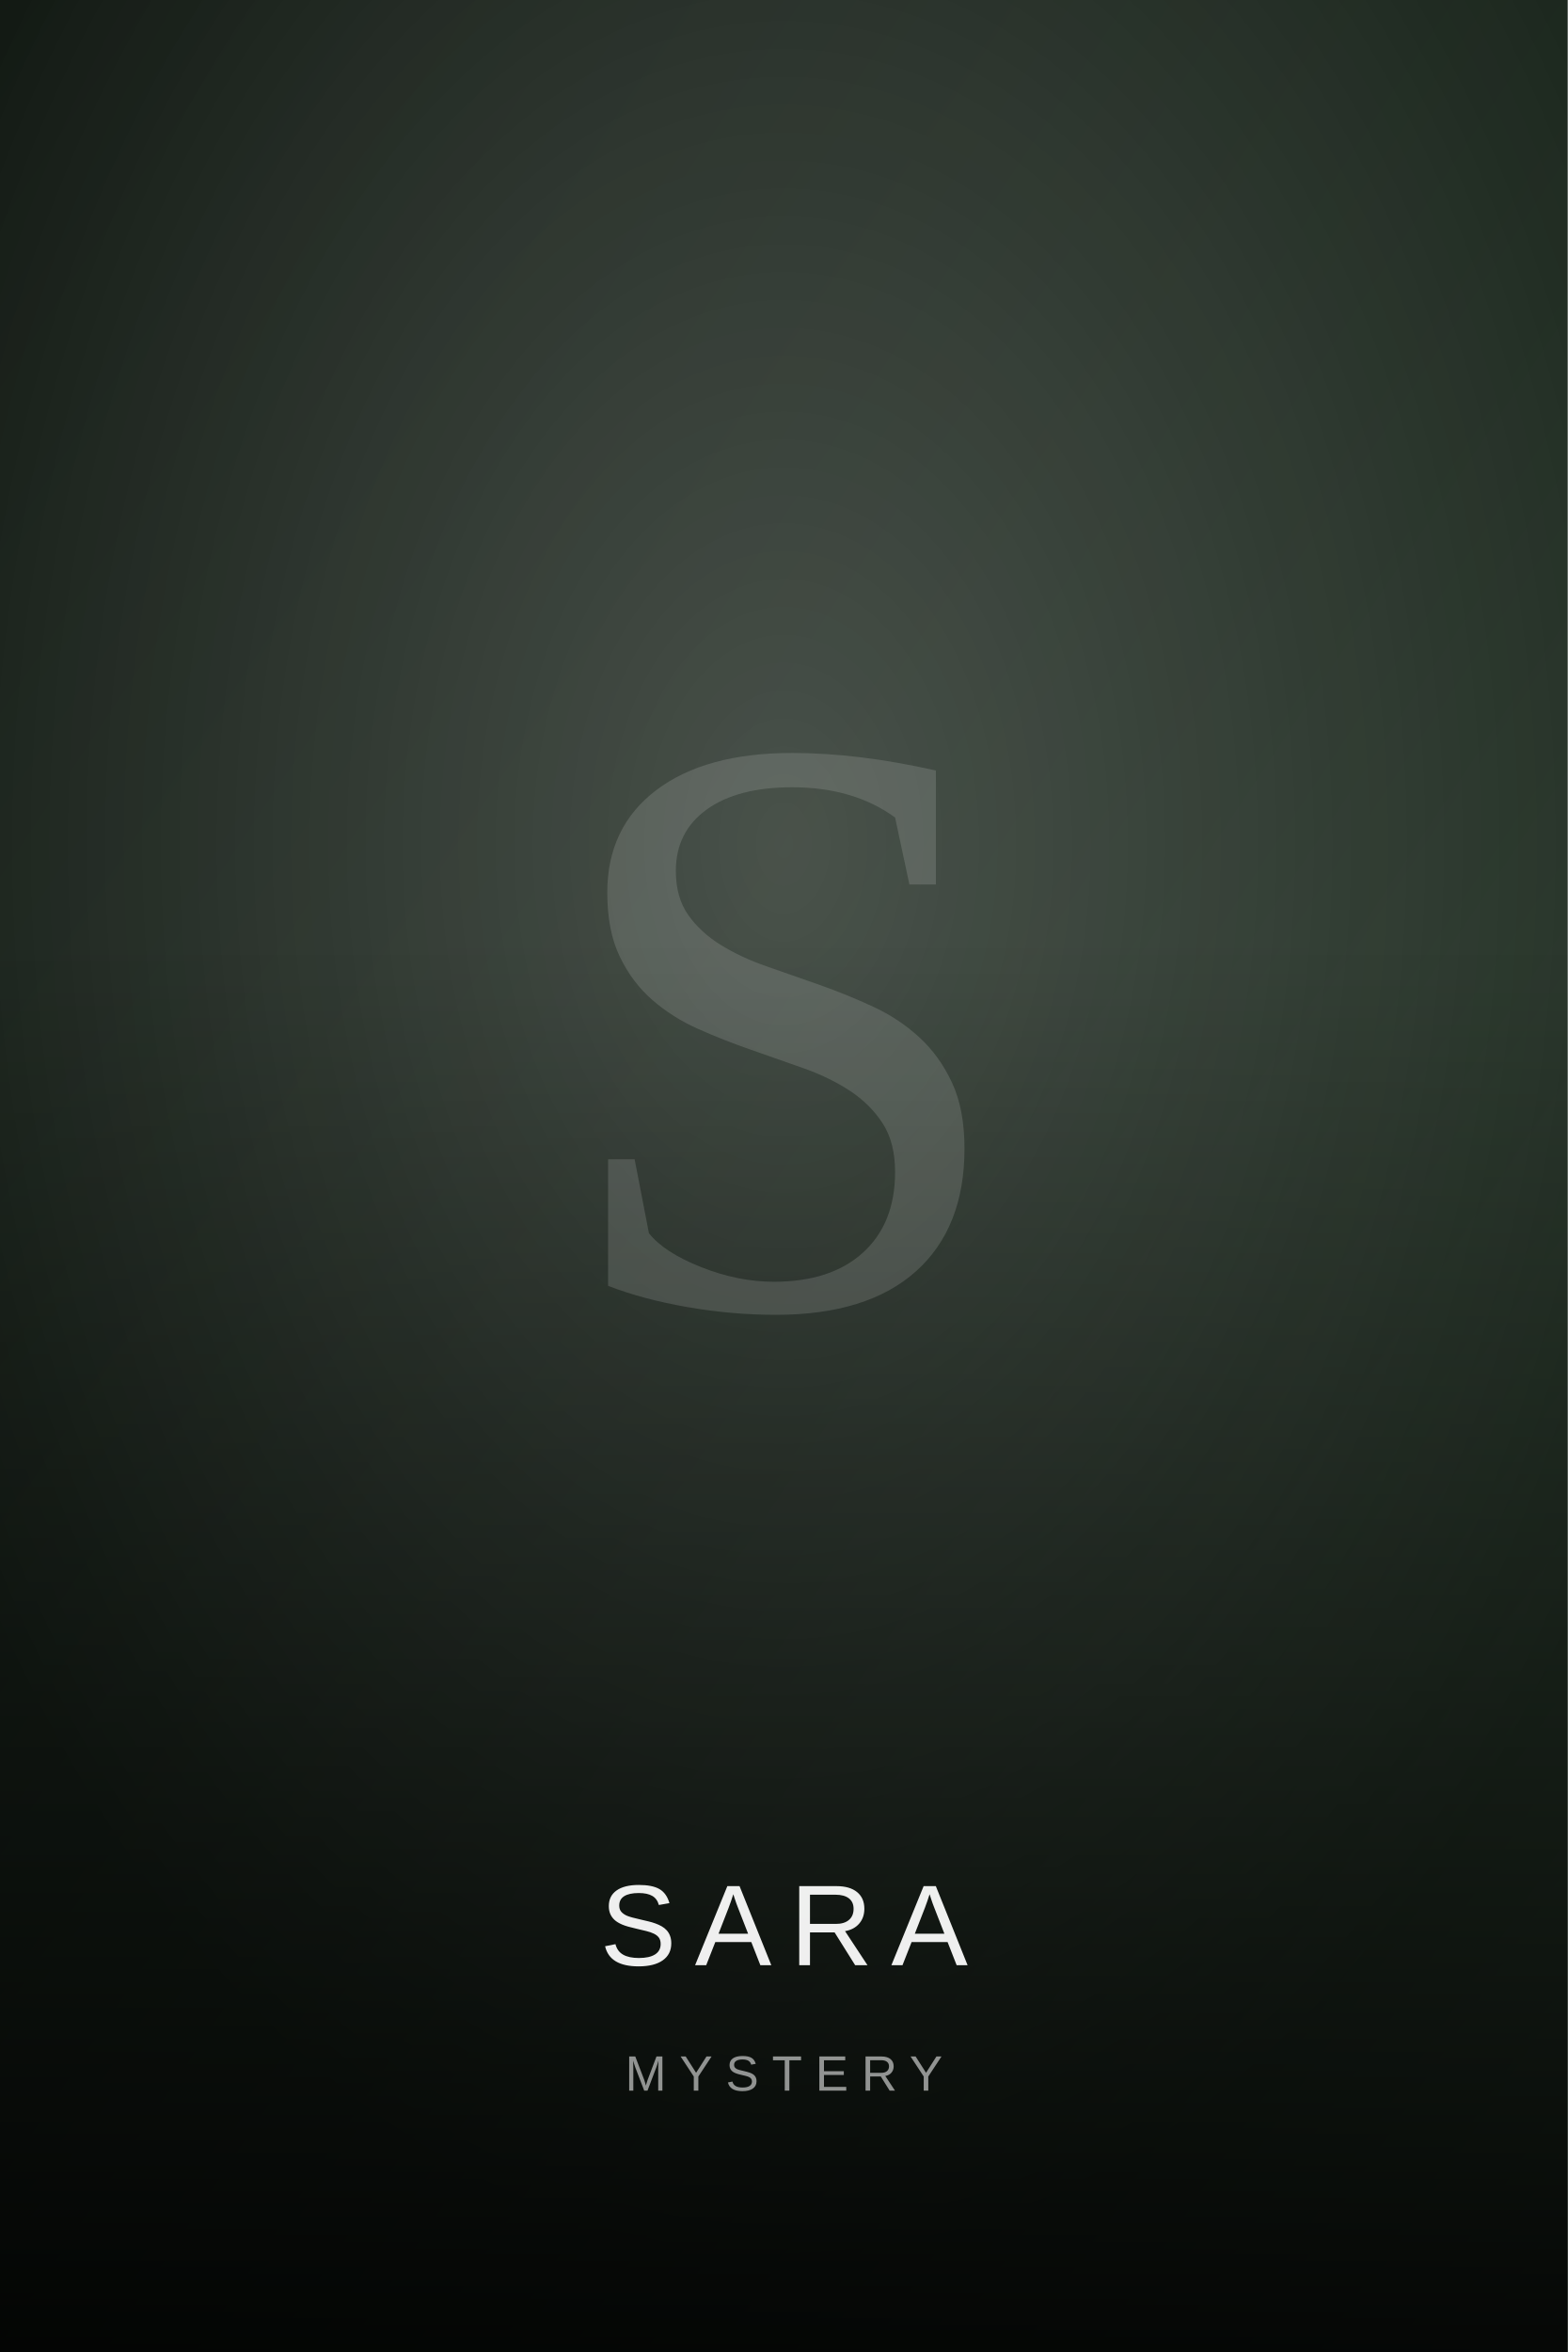
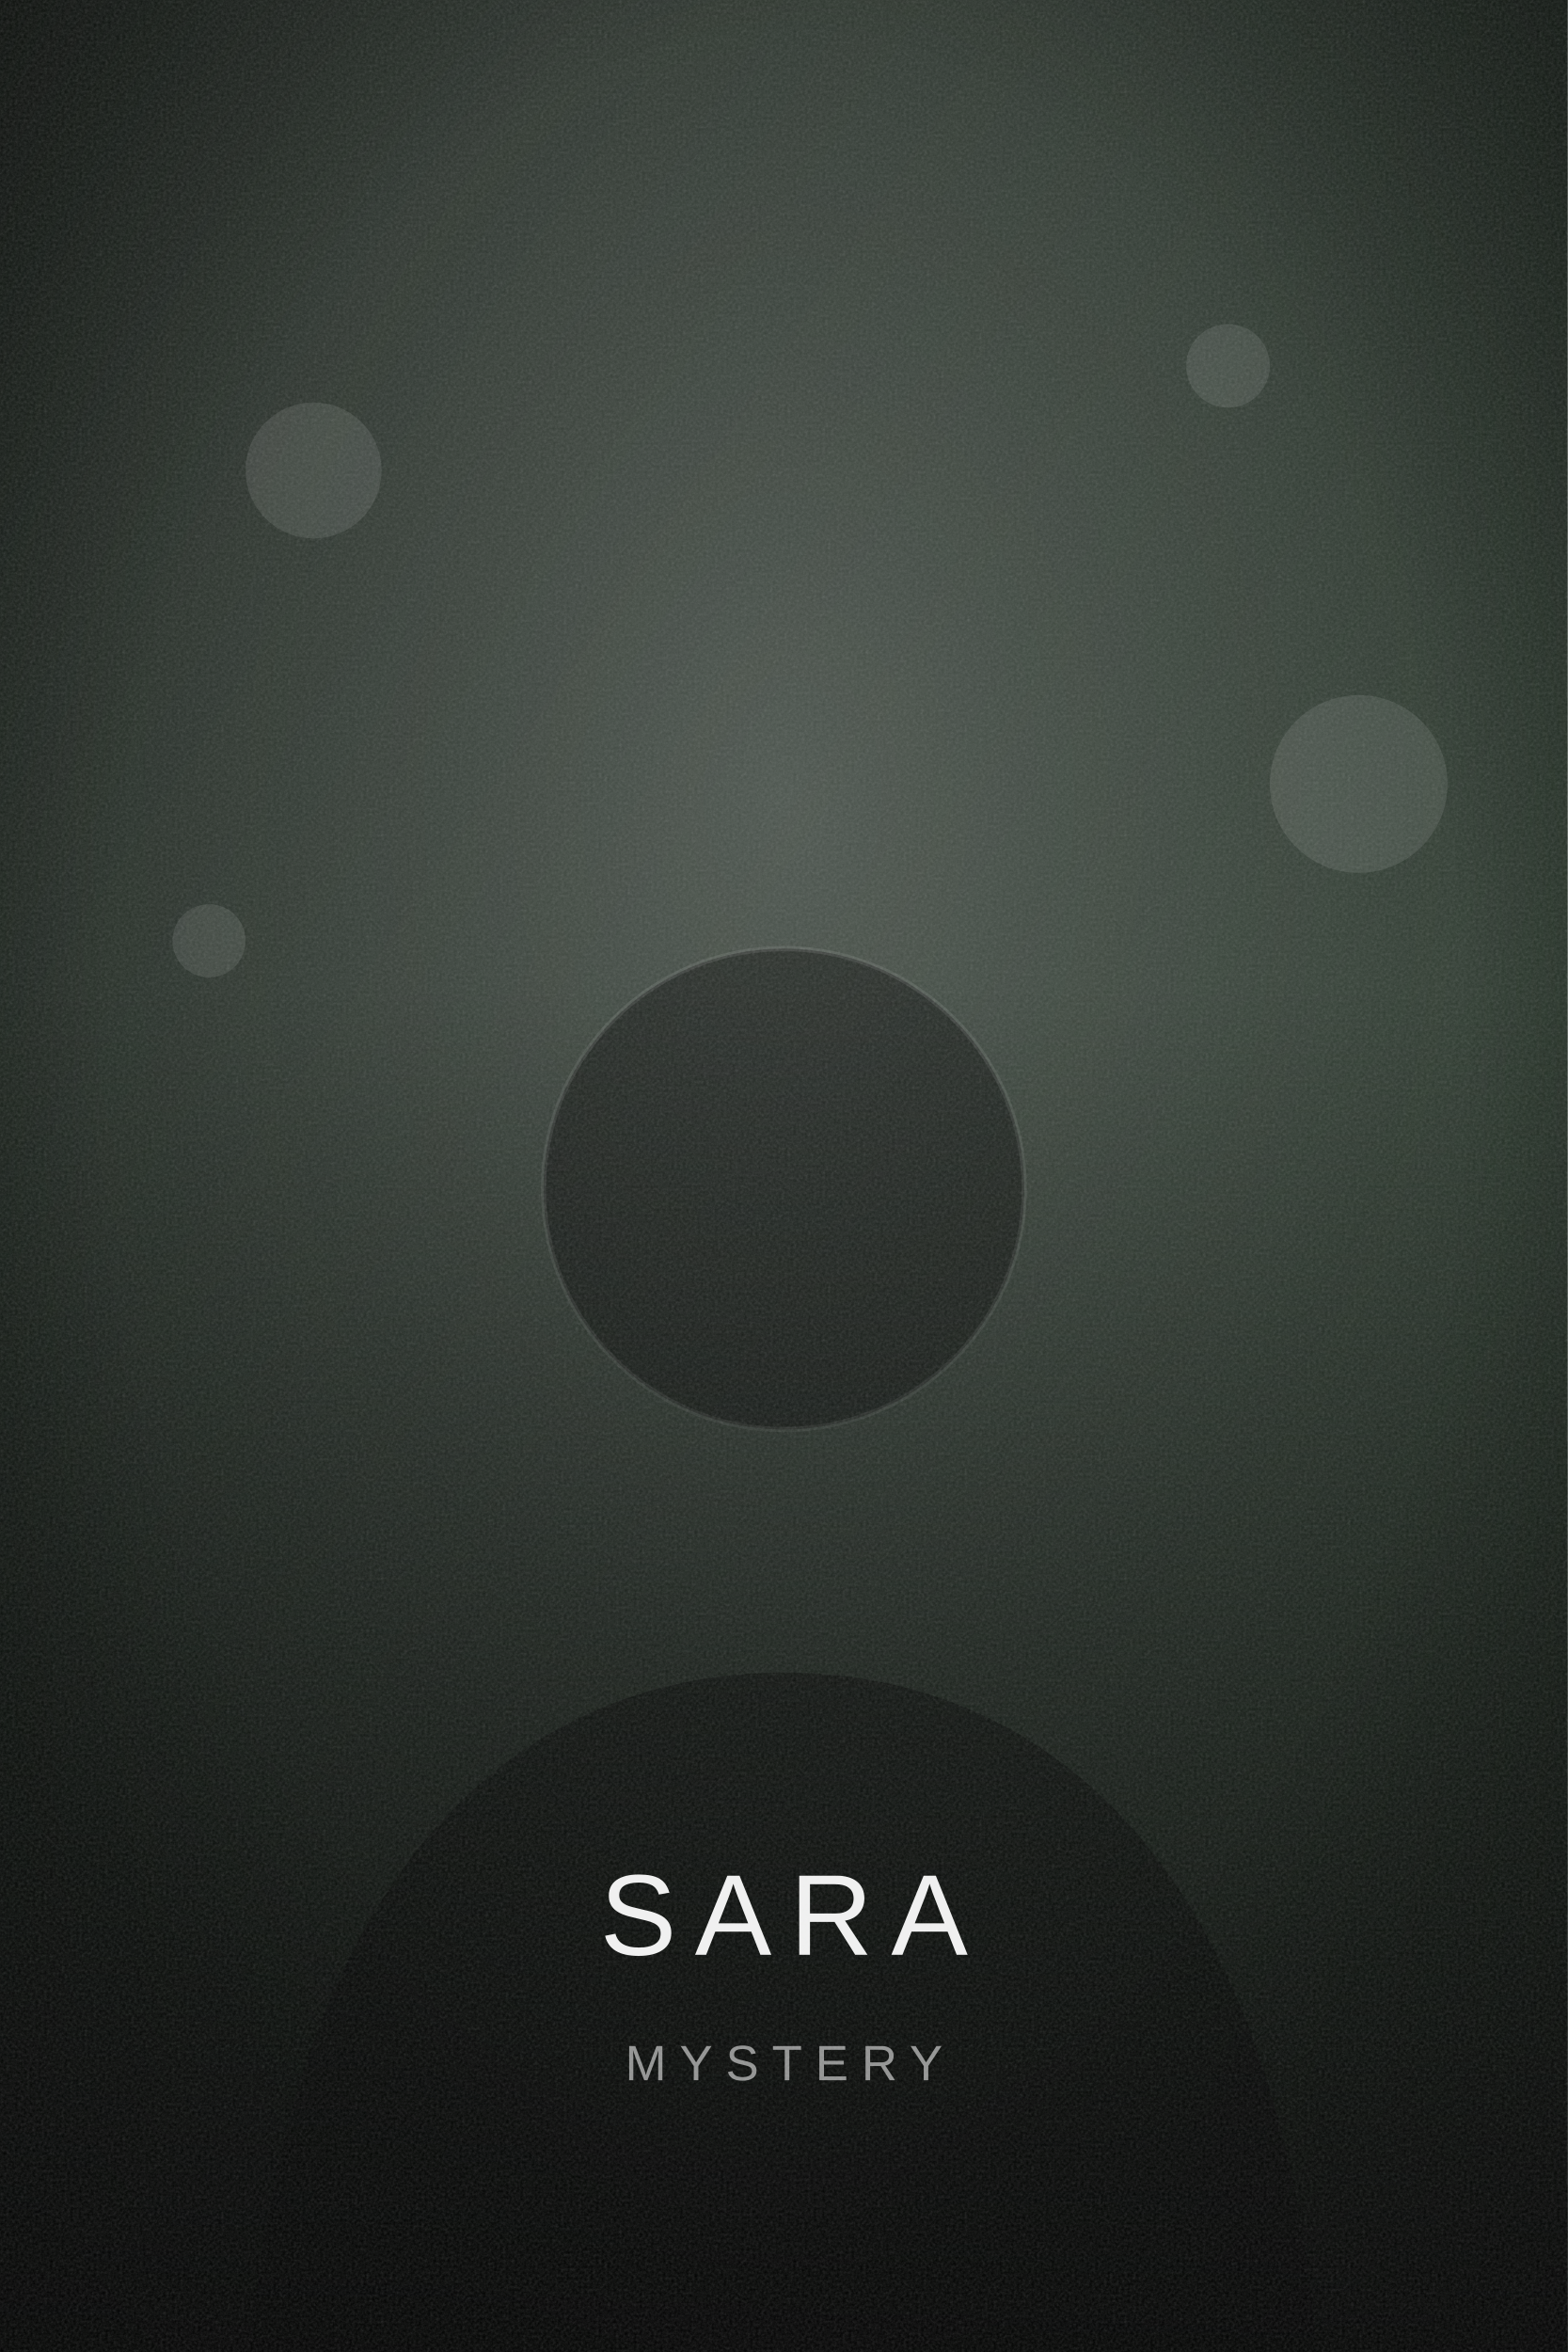
<svg xmlns="http://www.w3.org/2000/svg" viewBox="0 0 600 900" width="600" height="900" role="img" aria-label="SARA">
  <defs>
    <linearGradient id="bg" x1="0" y1="0" x2="1" y2="1">
      <stop offset="0" stop-color="#131a14" />
      <stop offset="0.55" stop-color="#1e2a20" />
      <stop offset="1" stop-color="#2c3d2e" />
    </linearGradient>
-     <radialGradient id="glow" cx="0.5" cy="0.36" r="0.6">
-       <stop offset="0" stop-color="#ffffff" stop-opacity="0.20" />
+     <radialGradient id="glow" cx="0.5" cy="0.34" r="0.62">
+       <stop offset="0" stop-color="#ffffff" stop-opacity="0.22" />
      <stop offset="1" stop-color="#ffffff" stop-opacity="0" />
    </radialGradient>
-     <linearGradient id="shade" x1="0" y1="0.4" x2="0" y2="1">
+     <radialGradient id="vignette" cx="0.5" cy="0.45" r="0.78">
+       <stop offset="0.55" stop-color="#000000" stop-opacity="0" />
+       <stop offset="1" stop-color="#000000" stop-opacity="0.72" />
+     </radialGradient>
+     <linearGradient id="shade" x1="0" y1="0.42" x2="0" y2="1">
      <stop offset="0" stop-color="#000000" stop-opacity="0" />
-       <stop offset="1" stop-color="#000000" stop-opacity="0.88" />
+       <stop offset="1" stop-color="#000000" stop-opacity="0.92" />
    </linearGradient>
+     <filter id="grain" x="0" y="0" width="100%" height="100%">
+       <feTurbulence type="fractalNoise" baseFrequency="0.9" numOctaves="3" stitchTiles="stitch" />
+       <feColorMatrix type="saturate" values="0" />
+     </filter>
  </defs>
  <rect width="600" height="900" fill="url(#bg)" />
  <rect width="600" height="900" fill="url(#glow)" />
+   <g fill="#ffffff" fill-opacity="0.10">
+     <circle cx="120" cy="180" r="26" />
+     <circle cx="470" cy="140" r="16" />
+     <circle cx="520" cy="300" r="34" />
+     <circle cx="80" cy="360" r="14" />
+   </g>
+   <g fill="#000000" fill-opacity="0.40">
+     <circle cx="300" cy="455" r="92" />
+     <path d="M96 900 C 112 706 206 640 300 640 C 394 640 488 706 504 900 Z" />
+   </g>
+   <circle cx="300" cy="455" r="92" fill="none" stroke="#ffffff" stroke-opacity="0.10" stroke-width="2" />
  <rect width="600" height="900" fill="url(#shade)" />
-   <text x="300" y="500" text-anchor="middle" font-family="Georgia, 'Times New Roman', serif" font-size="320" fill="#ffffff" fill-opacity="0.14">S</text>
-   <text x="300" y="752" text-anchor="middle" font-family="'Segoe UI', Arial, sans-serif" font-size="44" letter-spacing="7" fill="#ffffff" fill-opacity="0.93">SARA</text>
-   <text x="300" y="800" text-anchor="middle" font-family="'Segoe UI', Arial, sans-serif" font-size="19" letter-spacing="5" fill="#ffffff" fill-opacity="0.55">MYSTERY</text>
+   <rect width="600" height="900" fill="url(#vignette)" />
+   <rect width="600" height="900" filter="url(#grain)" opacity="0.18" />
+   <text x="300" y="748" text-anchor="middle" font-family="'Segoe UI', Arial, sans-serif" font-size="44" letter-spacing="7" fill="#ffffff" fill-opacity="0.93">SARA</text>
+   <text x="300" y="796" text-anchor="middle" font-family="'Segoe UI', Arial, sans-serif" font-size="19" letter-spacing="5" fill="#ffffff" fill-opacity="0.55">MYSTERY</text>
</svg>
